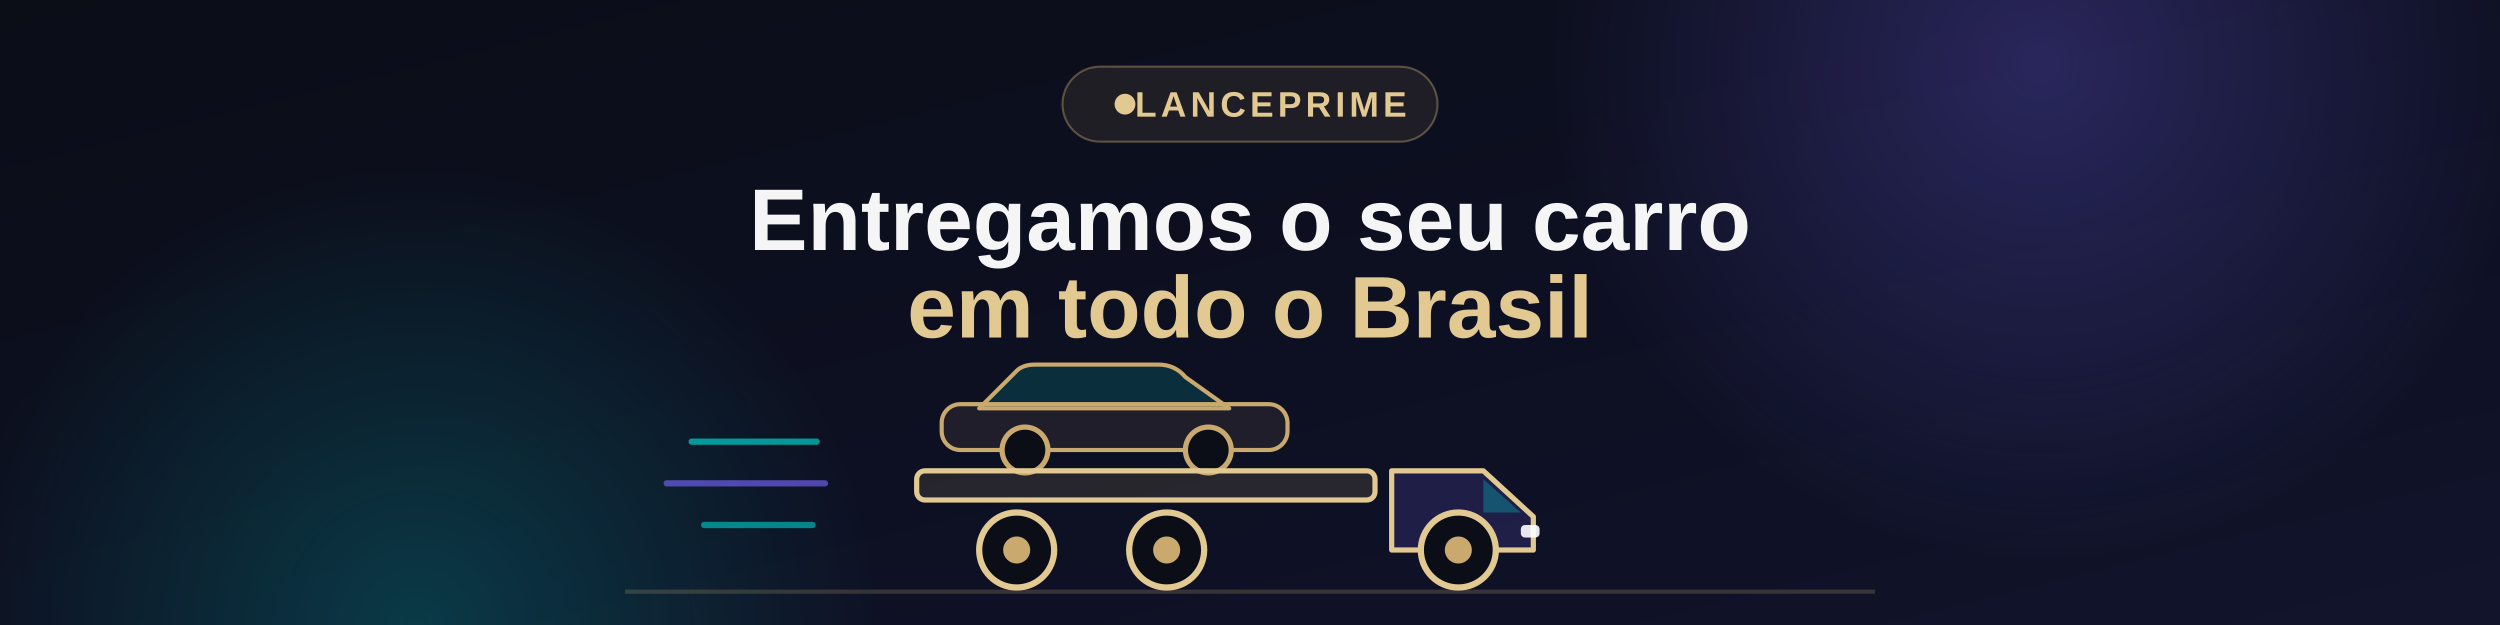
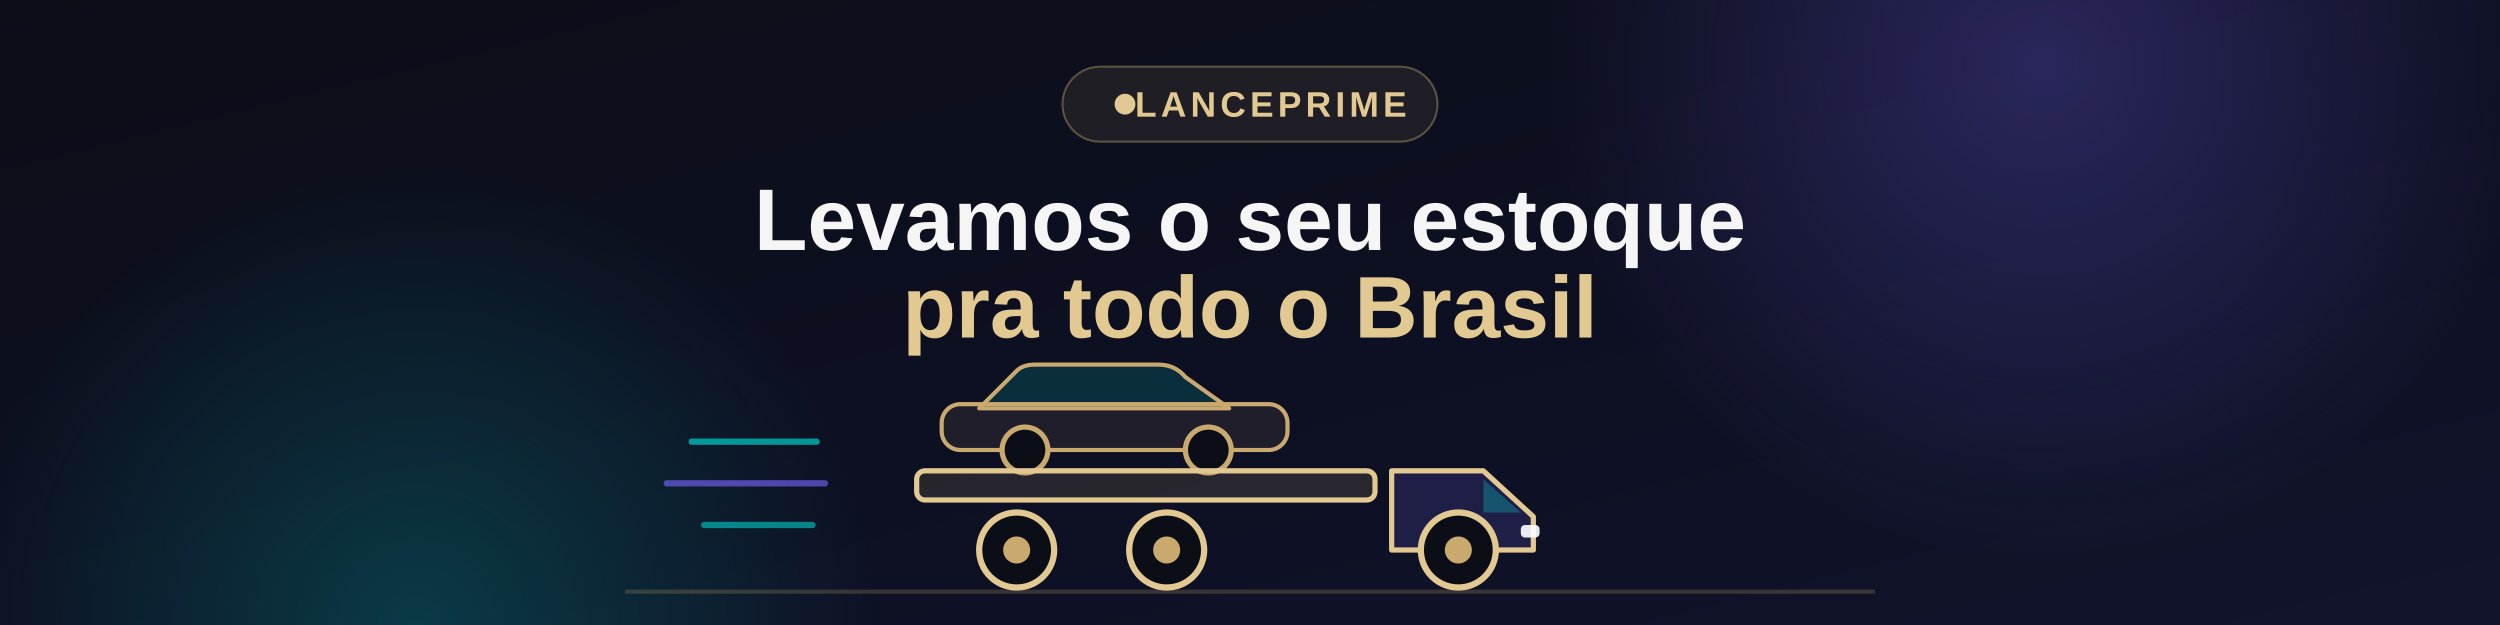
<svg xmlns="http://www.w3.org/2000/svg" width="1200" height="300" viewBox="0 0 1200 300">
  <defs>
    <linearGradient id="bg" x1="0%" y1="0%" x2="100%" y2="100%">
      <stop offset="0%" stop-color="#0b0d17" />
      <stop offset="55%" stop-color="#0d1022" />
      <stop offset="100%" stop-color="#11142b" />
    </linearGradient>
    <radialGradient id="glowP" cx="50%" cy="50%" r="50%">
      <stop offset="0%" stop-color="#6c5ce7" stop-opacity="0.30" />
      <stop offset="100%" stop-color="#6c5ce7" stop-opacity="0" />
    </radialGradient>
    <radialGradient id="glowC" cx="50%" cy="50%" r="50%">
      <stop offset="0%" stop-color="#00cec9" stop-opacity="0.22" />
      <stop offset="100%" stop-color="#00cec9" stop-opacity="0" />
    </radialGradient>
  </defs>
  <rect width="1200" height="300" fill="url(#bg)" />
  <circle cx="980" cy="30" r="240" fill="url(#glowP)" />
  <circle cx="200" cy="300" r="220" fill="url(#glowC)" />
  <rect x="510" y="32" width="180" height="36" rx="18" fill="rgba(201,169,110,0.10)" stroke="rgba(201,169,110,0.40)" stroke-width="1" />
  <circle cx="540" cy="50" r="5" fill="#e2c992" />
  <text x="610" y="56" font-family="Arial, Helvetica, sans-serif" font-size="17" font-weight="700" letter-spacing="2" fill="#e2c992" text-anchor="middle">LANCEPRIME</text>
-   <text x="600" y="120" font-family="Arial, Helvetica, sans-serif" font-size="42" font-weight="800" fill="#f5f5f5" text-anchor="middle">Entregamos o seu carro</text>
-   <text x="600" y="162" font-family="Arial, Helvetica, sans-serif" font-size="42" font-weight="800" fill="#e2c992" text-anchor="middle">em todo o Brasil</text>
+   <text x="600" y="120" font-family="Arial, Helvetica, sans-serif" font-size="42" font-weight="800" fill="#f5f5f5" text-anchor="middle">Levamos o seu estoque</text>
+   <text x="600" y="162" font-family="Arial, Helvetica, sans-serif" font-size="42" font-weight="800" fill="#e2c992" text-anchor="middle">pra todo o Brasil</text>
  <line x1="300" y1="284" x2="900" y2="284" stroke="rgba(201,169,110,0.22)" stroke-width="2" />
  <g stroke-linecap="round">
    <animateTransform attributeName="transform" attributeType="XML" type="translate" values="16 0;-24 0" dur="1.2s" repeatCount="indefinite" />
    <animate attributeName="opacity" values="0.15;0.9;0.15" dur="1.2s" repeatCount="indefinite" />
    <line x1="332" y1="212" x2="392" y2="212" stroke="#00cec9" stroke-width="3" opacity="0.7" />
    <line x1="320" y1="232" x2="396" y2="232" stroke="#6c5ce7" stroke-width="3" opacity="0.7" />
    <line x1="338" y1="252" x2="390" y2="252" stroke="#00cec9" stroke-width="3" opacity="0.6" />
  </g>
  <g stroke-linejoin="round">
    <animateTransform attributeName="transform" attributeType="XML" type="translate" values="0 0;0 -3;0 0" keyTimes="0;0.5;1" dur="2.6s" calcMode="spline" keySplines="0.45 0 0.55 1;0.45 0 0.55 1" repeatCount="indefinite" />
    <g>
      <path d="M 470 196 L 488 178 Q 491 175 497 175 L 556 175 Q 564 175 569 181 L 590 196 Z" fill="rgba(0,206,201,0.16)" stroke="#c9a96e" stroke-width="2" />
      <rect x="452" y="194" width="166" height="22" rx="9" fill="rgba(201,169,110,0.10)" stroke="#c9a96e" stroke-width="2" />
      <circle cx="492" cy="216" r="11" fill="#0b0d17" stroke="#c9a96e" stroke-width="2.5" />
      <circle cx="580" cy="216" r="11" fill="#0b0d17" stroke="#c9a96e" stroke-width="2.5" />
    </g>
    <rect x="440" y="226" width="220" height="14" rx="4" fill="rgba(201,169,110,0.14)" stroke="#e2c992" stroke-width="2.5" />
    <path d="M 668 264 L 668 226 L 712 226 L 736 248 L 736 264 Z" fill="rgba(108,92,231,0.18)" stroke="#e2c992" stroke-width="2.5" />
    <path d="M 712 230 L 730 246 L 712 246 Z" fill="rgba(0,206,201,0.30)" />
    <rect x="730" y="252" width="9" height="6" rx="2" fill="#ffffff" opacity="0.9" />
    <circle cx="488" cy="264" r="18" fill="#0b0d17" stroke="#e2c992" stroke-width="3" />
    <circle cx="488" cy="264" r="6.5" fill="#c9a96e" />
    <circle cx="560" cy="264" r="18" fill="#0b0d17" stroke="#e2c992" stroke-width="3" />
    <circle cx="560" cy="264" r="6.5" fill="#c9a96e" />
    <circle cx="700" cy="264" r="18" fill="#0b0d17" stroke="#e2c992" stroke-width="3" />
    <circle cx="700" cy="264" r="6.5" fill="#c9a96e" />
  </g>
</svg>
